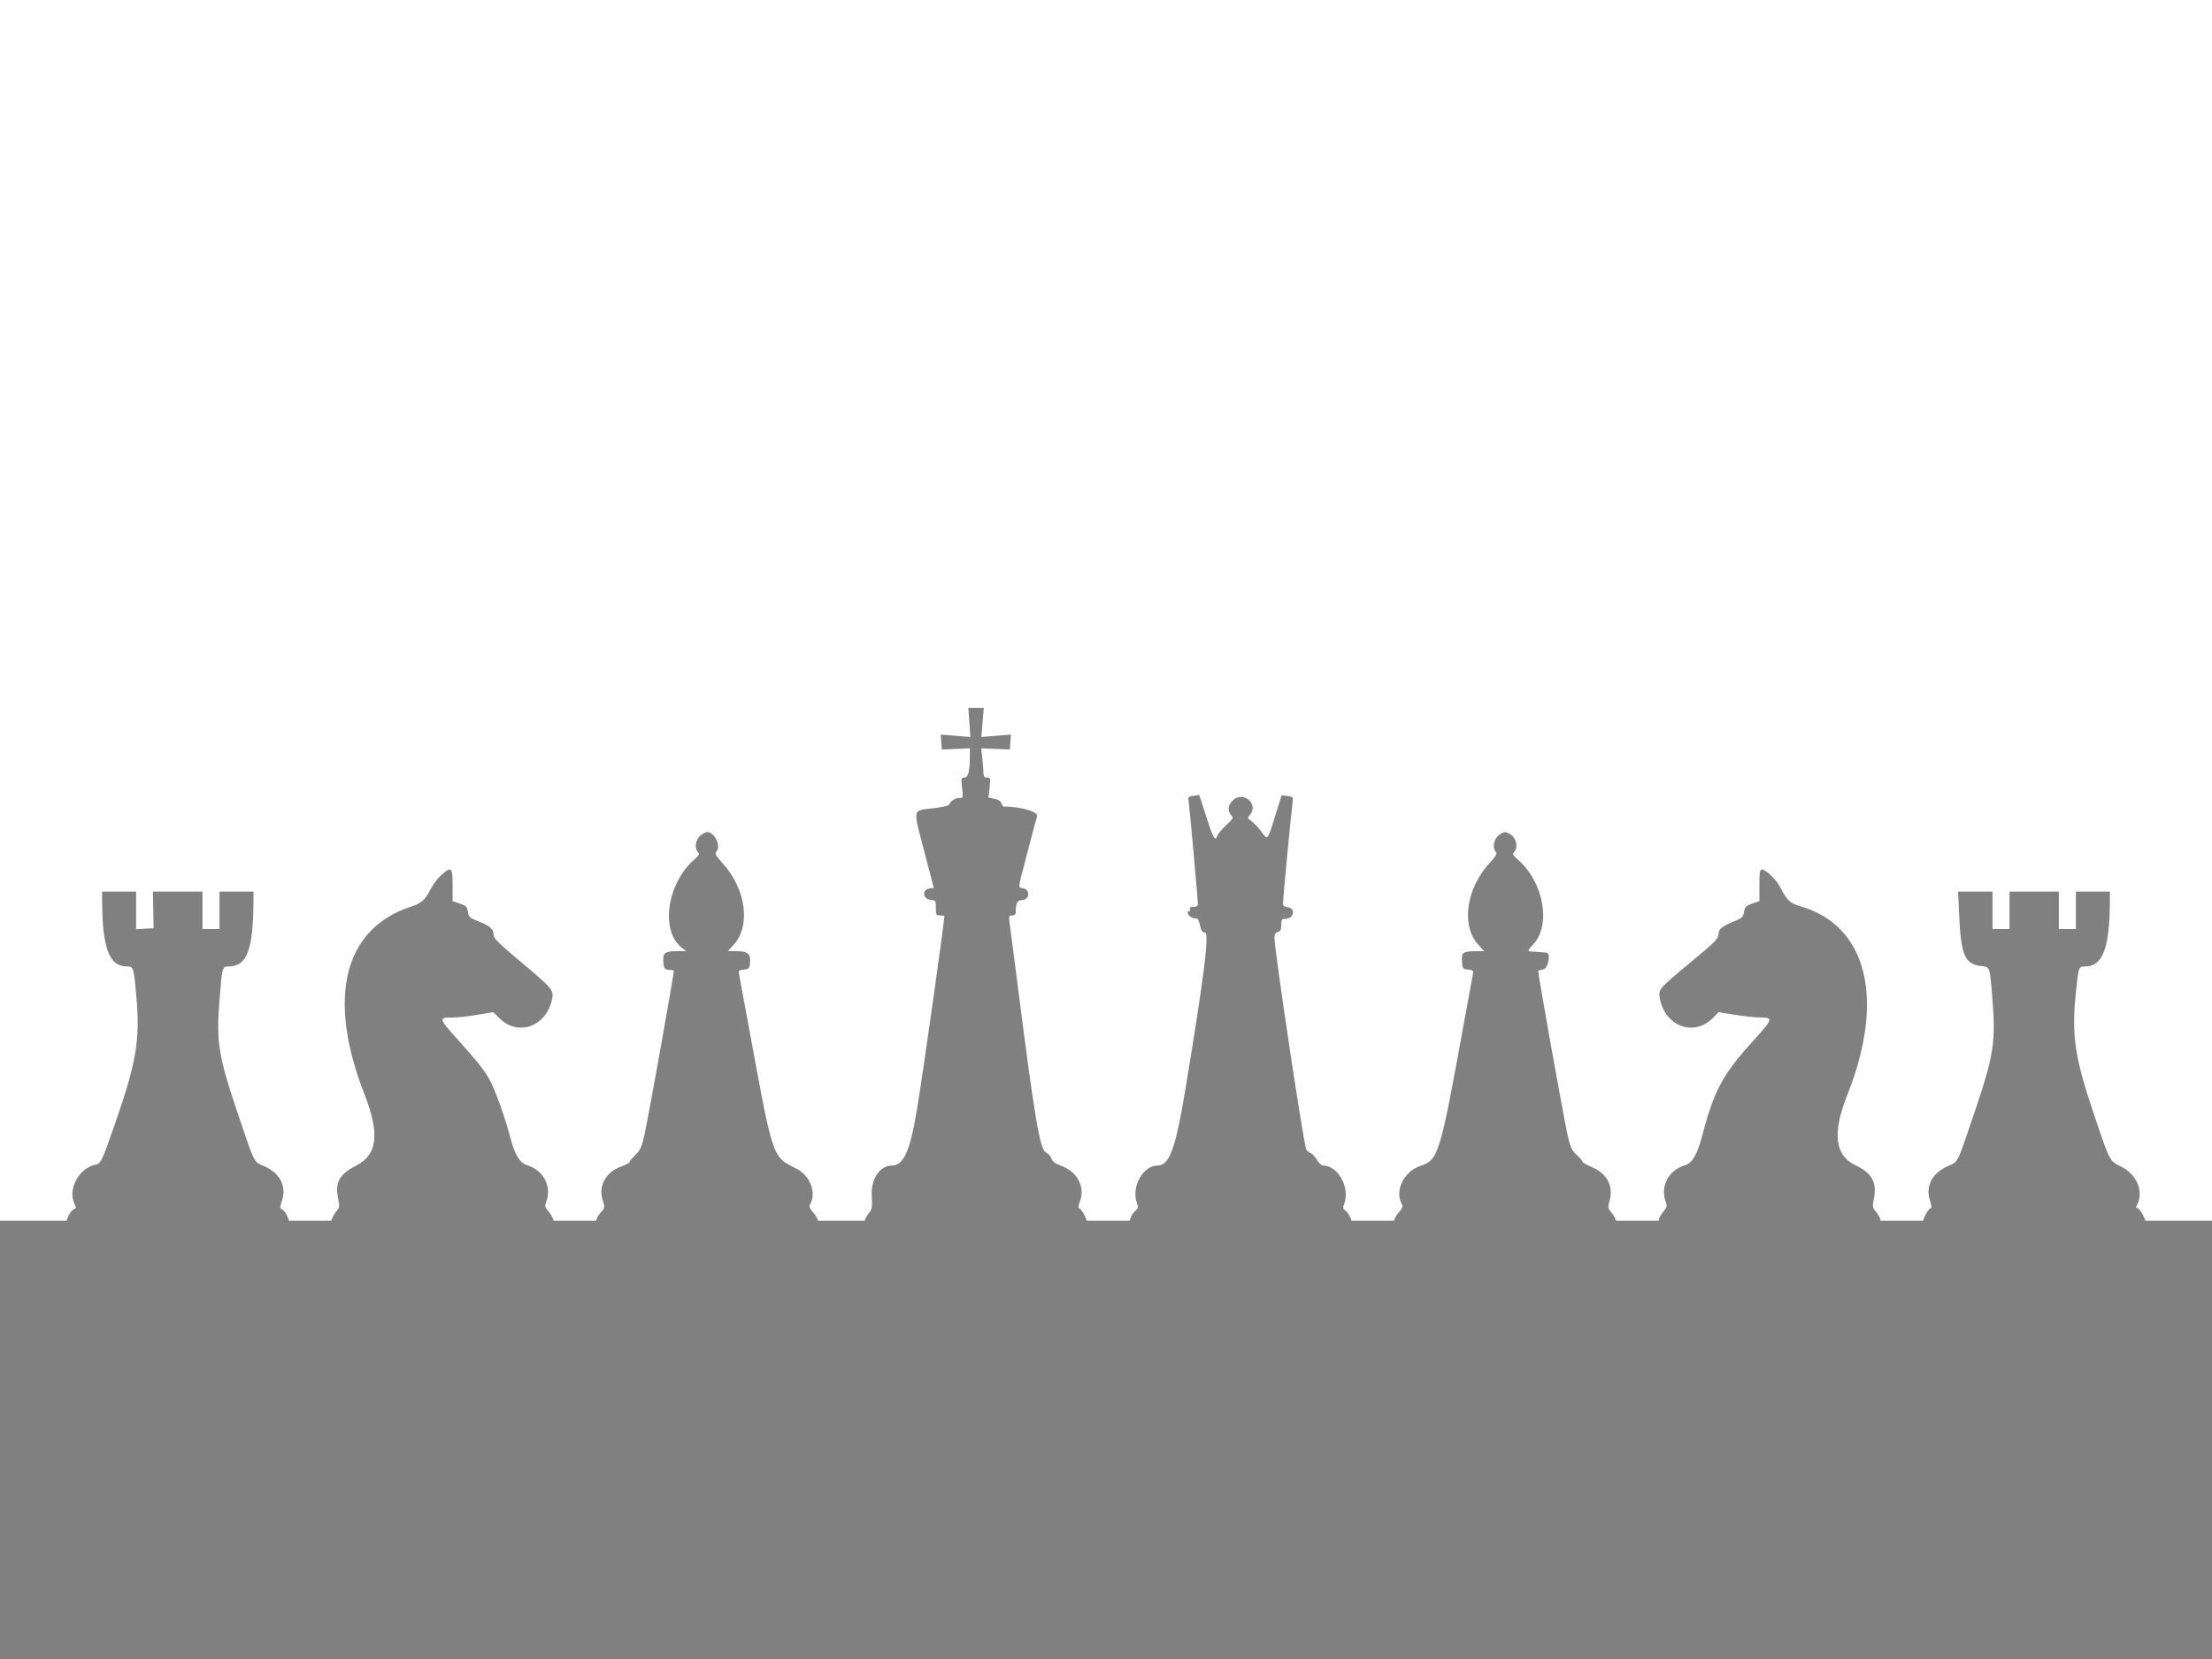
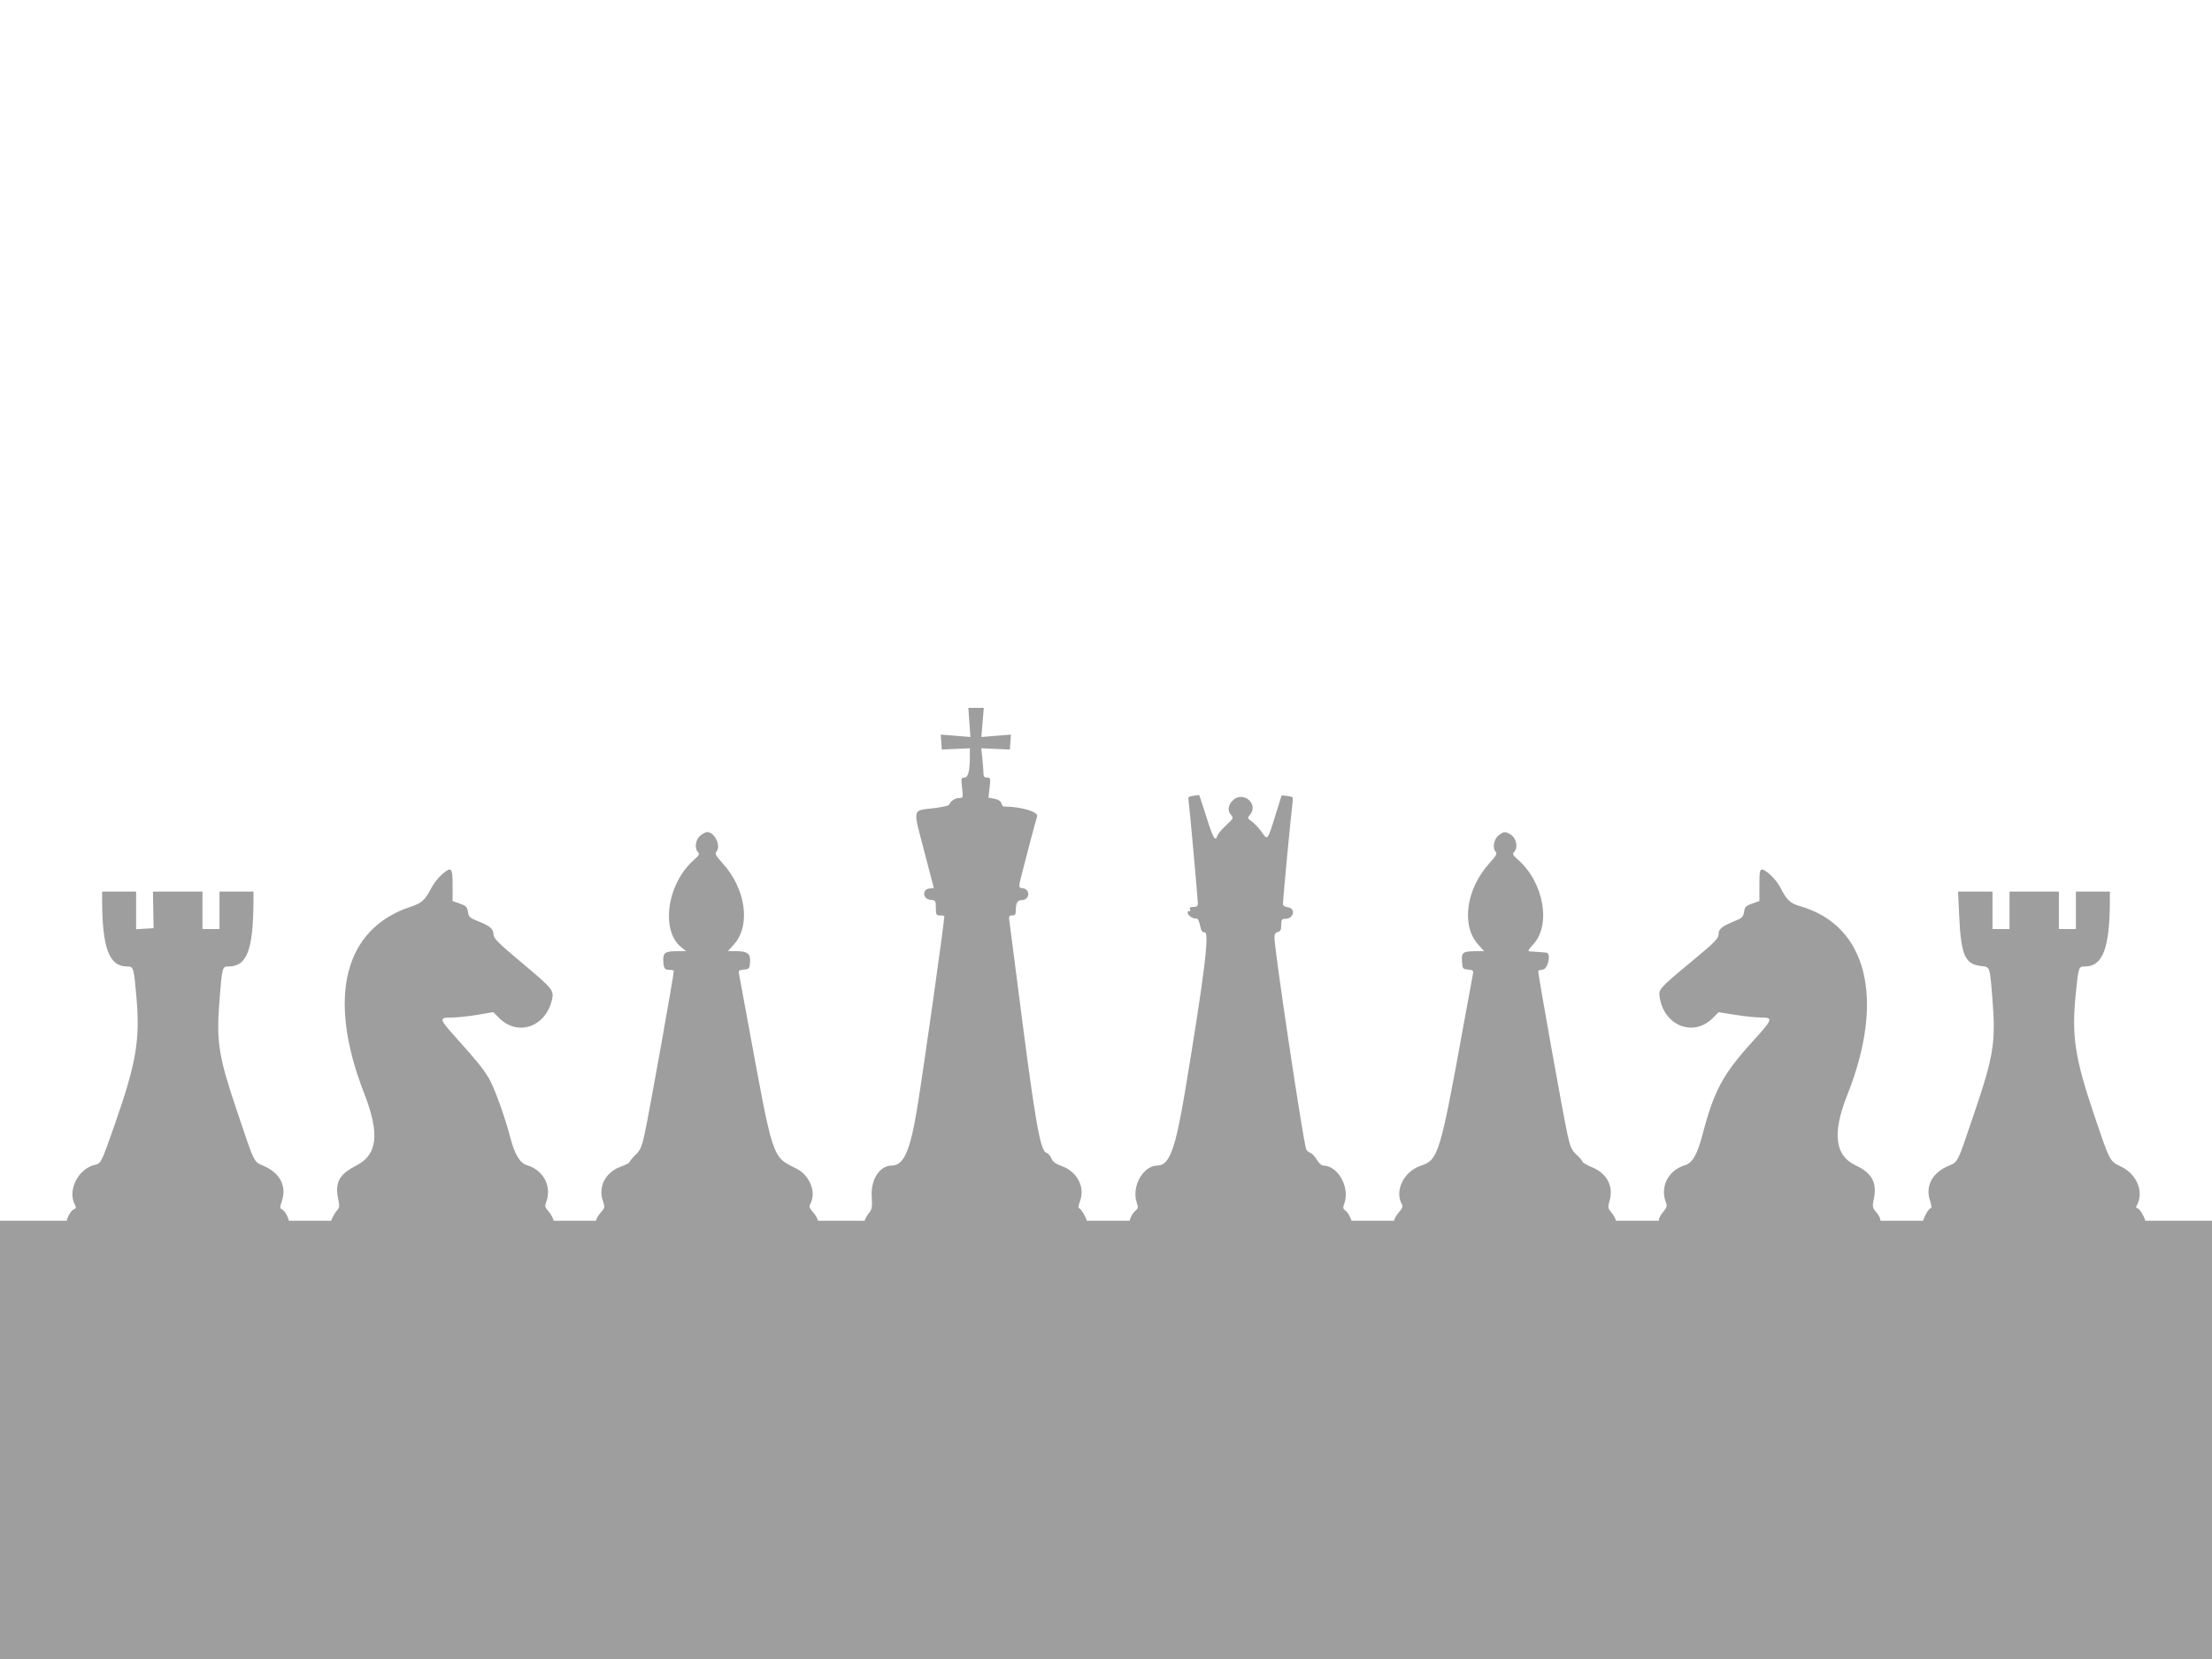
<svg xmlns="http://www.w3.org/2000/svg" id="svg" width="400" height="300" viewBox="0, 0, 400,300" version="1.1">
  <defs id="defs24" />
-   <g id="svgg" transform="translate(0,60.00015)" style="fill:#808080">
-     <path id="path0" d="m 175.293,70.635 0.186,2.636 -2.683,-0.218 -2.682,-0.218 0.097,1.352 0.097,1.351 2.538,-0.111 2.539,-0.11 -0.004,1.495 c -0.006,2.644 -0.31,3.803 -0.999,3.803 -0.57,0 -0.6,0.136 -0.406,1.847 0.205,1.816 0.196,1.846 -0.554,1.846 -0.723,0 -1.551,0.562 -1.779,1.208 -0.058,0.162 -1.215,0.434 -2.572,0.603 -4.231,0.527 -4.046,-0.277 -1.866,8.094 l 1.659,6.367 -0.817,0.095 c -1.347,0.156 -1.19,1.904 0.184,2.037 0.963,0.093 1,0.146 1,1.461 0,1.251 0.064,1.365 0.769,1.365 0.423,0 0.769,0.045 0.769,0.1 0,1.125 -3.77,27.788 -4.925,34.824 -1.255,7.65 -2.432,10.303 -4.573,10.308 -2.187,0.005 -3.814,2.482 -3.638,5.538 0.121,2.084 0.063,2.392 -0.596,3.177 -0.401,0.479 -0.729,1.205 -0.729,1.616 v 0.745 h 20.154 20.153 v -0.656 c 0,-0.711 -1.127,-2.728 -1.525,-2.728 -0.134,0 -0.027,-0.606 0.239,-1.346 0.902,-2.508 -0.577,-5.275 -3.344,-6.258 -1.086,-0.386 -1.604,-0.77 -1.856,-1.378 -0.192,-0.464 -0.596,-0.923 -0.898,-1.018 -1.179,-0.374 -2.079,-5.721 -5.52,-32.77 -0.506,-3.977 -1.013,-7.888 -1.127,-8.692 -0.191,-1.352 -0.157,-1.462 0.451,-1.462 0.521,0 0.657,-0.186 0.657,-0.897 0,-1.362 0.3,-1.872 1.099,-1.872 0.887,0 1.433,-0.874 1.014,-1.623 -0.164,-0.292 -0.567,-0.531 -0.897,-0.531 -0.665,0 -0.711,-0.267 -0.316,-1.846 0.832,-3.323 2.789,-10.708 2.945,-11.116 0.324,-0.845 -2.895,-1.807 -6.047,-1.807 -0.12,0 -0.304,-0.272 -0.41,-0.605 -0.122,-0.384 -0.581,-0.677 -1.262,-0.805 l -1.071,-0.201 0.205,-1.81 c 0.193,-1.705 0.167,-1.81 -0.451,-1.81 -0.483,0 -0.655,-0.19 -0.655,-0.724 0,-0.398 -0.091,-1.591 -0.201,-2.652 l -0.202,-1.928 2.586,0.114 2.586,0.113 0.097,-1.351 0.097,-1.352 -2.673,0.217 -2.674,0.217 0.22,-2.634 0.219,-2.635 h -1.397 -1.397 l 0.186,2.635 m 40.488,13.279 c -0.883,0.11 -0.973,0.212 -0.843,0.951 0.155,0.886 1.677,17.787 1.677,18.631 0,0.338 -0.264,0.504 -0.802,0.504 -0.598,0 -0.755,0.121 -0.619,0.478 0.105,0.273 0.054,0.397 -0.121,0.289 -0.167,-0.103 -0.304,0.023 -0.304,0.281 0,0.515 0.989,1.161 1.58,1.033 0.217,-0.047 0.488,0.466 0.646,1.227 0.207,0.996 0.414,1.307 0.869,1.307 0.878,0 -0.068,7.625 -3.558,28.664 -1.741,10.493 -2.851,13.49 -4.996,13.49 -2.612,0 -4.747,3.838 -3.741,6.726 0.297,0.85 0.258,1.039 -0.311,1.508 -0.681,0.56 -1.258,2.107 -1.031,2.766 0.171,0.5 39.93,0.57 40.238,0.071 0.3,-0.486 -0.442,-2.405 -1.112,-2.874 -0.501,-0.351 -0.548,-0.558 -0.284,-1.252 1.114,-2.931 -1.09,-6.945 -3.814,-6.945 -0.278,0 -0.789,-0.478 -1.134,-1.063 -0.345,-0.585 -0.887,-1.146 -1.205,-1.247 -0.317,-0.1 -0.648,-0.418 -0.735,-0.706 -0.656,-2.176 -5.719,-35.993 -5.719,-38.203 0,-0.604 0.184,-0.911 0.615,-1.024 0.471,-0.123 0.615,-0.419 0.615,-1.266 0,-0.96 0.097,-1.106 0.732,-1.106 1.567,0 1.951,-1.921 0.42,-2.098 -0.549,-0.063 -0.843,-0.278 -0.84,-0.615 0.006,-0.93 1.389,-15.584 1.708,-18.098 0.16,-1.258 0.15,-1.274 -0.896,-1.396 l -1.057,-0.123 -1.158,3.703 c -1.415,4.525 -1.377,4.479 -2.451,2.929 -0.48,-0.693 -1.272,-1.544 -1.76,-1.891 -0.812,-0.579 -0.846,-0.676 -0.407,-1.161 1.772,-1.959 -1.201,-4.522 -3.074,-2.649 -0.867,0.867 -0.97,1.882 -0.271,2.655 0.448,0.495 0.379,0.633 -0.911,1.822 -0.768,0.707 -1.48,1.55 -1.582,1.873 -0.374,1.178 -0.766,0.509 -2.003,-3.413 -0.693,-2.2 -1.286,-3.978 -1.317,-3.95 -0.031,0.027 -0.501,0.104 -1.044,0.172 m -89.124,7.185 c -0.891,0.701 -1.119,2.31 -0.426,3.017 0.309,0.316 0.165,0.585 -0.733,1.369 -4.881,4.262 -6.105,12.826 -2.264,15.847 l 0.849,0.668 -1.657,0.005 c -2.129,0.006 -2.538,0.282 -2.486,1.675 0.054,1.436 0.236,1.705 1.155,1.705 0.413,0 0.751,0.073 0.751,0.163 0,0.81 -4.473,25.827 -5.274,29.5 -0.513,2.349 -0.764,2.923 -1.665,3.797 -0.583,0.567 -1.061,1.149 -1.061,1.293 0,0.144 -0.708,0.516 -1.572,0.827 -2.752,0.99 -4.121,3.544 -3.276,6.111 0.417,1.266 0.405,1.327 -0.439,2.271 -0.537,0.601 -0.867,1.317 -0.867,1.881 v 0.911 l 20.154,-0.008 20.154,-0.008 v -0.897 c 0,-0.552 -0.345,-1.289 -0.896,-1.917 -0.706,-0.804 -0.83,-1.138 -0.586,-1.575 1.165,-2.081 -0.055,-5.189 -2.523,-6.426 -4.415,-2.213 -4.138,-1.373 -8.759,-26.539 -0.777,-4.231 -1.486,-8.063 -1.575,-8.517 -0.147,-0.749 -0.068,-0.835 0.858,-0.923 0.946,-0.091 1.027,-0.186 1.119,-1.317 0.126,-1.545 -0.455,-2.012 -2.502,-2.012 h -1.515 l 1.075,-1.191 c 3.117,-3.449 2.193,-10.088 -2.048,-14.729 -1.135,-1.242 -1.421,-1.738 -1.155,-2.004 0.989,-0.989 -0.207,-3.614 -1.647,-3.614 -0.208,0 -0.743,0.287 -1.189,0.637 m 144.308,0 c -0.874,0.687 -1.124,2.312 -0.458,2.977 0.266,0.266 -0.02,0.762 -1.155,2.004 -4.241,4.641 -5.165,11.28 -2.048,14.729 l 1.075,1.191 -1.343,0.004 c -2.498,0.008 -2.771,0.193 -2.667,1.805 0.089,1.363 0.135,1.426 1.112,1.52 0.928,0.089 1.005,0.172 0.851,0.923 -0.093,0.454 -0.798,4.286 -1.567,8.517 -4.388,24.161 -4.627,24.949 -7.925,26.066 -2.991,1.013 -4.688,4.522 -3.346,6.92 0.229,0.41 0.091,0.769 -0.598,1.554 -0.559,0.636 -0.896,1.364 -0.896,1.932 v 0.913 h 20.154 20.154 v -0.9 c 0,-0.521 -0.339,-1.302 -0.806,-1.857 -0.759,-0.902 -0.785,-1.036 -0.436,-2.28 0.74,-2.645 -0.471,-4.928 -3.219,-6.067 -0.931,-0.386 -1.693,-0.831 -1.693,-0.988 0,-0.158 -0.477,-0.723 -1.059,-1.256 -0.912,-0.836 -1.142,-1.355 -1.664,-3.747 -0.79,-3.62 -5.277,-28.695 -5.277,-29.491 0,-0.078 0.381,-0.186 0.846,-0.24 0.949,-0.109 1.536,-2.959 0.632,-3.069 -0.221,-0.027 -0.886,-0.08 -1.478,-0.117 -0.592,-0.037 -1.298,-0.084 -1.568,-0.105 -0.355,-0.027 -0.181,-0.362 0.627,-1.212 3.333,-3.504 1.97,-11.254 -2.7,-15.35 -0.898,-0.786 -1.048,-1.063 -0.742,-1.369 0.843,-0.843 0.426,-2.672 -0.751,-3.291 -0.914,-0.481 -1.119,-0.452 -2.055,0.284 M 79.837,98.203 c -0.609,0.535 -1.44,1.608 -1.846,2.385 -1.163,2.225 -1.704,2.71 -3.802,3.408 -12.005,3.996 -15.083,16.421 -8.346,33.687 2.871,7.359 2.444,11.13 -1.487,13.129 -2.991,1.522 -3.813,3.031 -3.212,5.902 0.293,1.402 0.265,1.668 -0.231,2.209 -0.547,0.597 -1.221,2.051 -1.221,2.635 0,0.176 7.927,0.288 20.332,0.288 h 20.333 l -0.211,-1 c -0.116,-0.55 -0.547,-1.359 -0.959,-1.797 -0.637,-0.68 -0.7,-0.921 -0.429,-1.636 1.079,-2.837 -0.445,-5.803 -3.444,-6.701 -1.299,-0.39 -2.234,-1.928 -3.021,-4.972 -0.947,-3.66 -2.938,-9.177 -3.868,-10.715 -1.164,-1.925 -2.057,-3.03 -6.04,-7.468 C 79.37,124.197 79.334,124 81.749,124 c 0.942,0 3.004,-0.22 4.581,-0.489 l 2.867,-0.489 1.073,1.074 c 3.39,3.389 8.488,1.578 9.562,-3.397 0.349,-1.619 0.082,-1.943 -5.375,-6.522 -4.471,-3.752 -5.226,-4.51 -5.226,-5.246 0,-0.973 -0.685,-1.53 -2.993,-2.434 -1.279,-0.501 -1.489,-0.709 -1.623,-1.613 -0.132,-0.896 -0.332,-1.1 -1.461,-1.49 l -1.308,-0.452 v -2.856 c 0,-3.281 -0.201,-3.47 -2.009,-1.883 m 238.317,1.883 v 2.856 l -1.308,0.452 c -1.129,0.39 -1.329,0.594 -1.461,1.491 -0.129,0.865 -0.359,1.122 -1.385,1.541 -2.639,1.08 -3.231,1.536 -3.231,2.492 0,0.788 -0.593,1.395 -4.692,4.799 -6.125,5.085 -6.188,5.156 -5.946,6.672 0.822,5.137 6.118,7.188 9.591,3.715 l 1.066,-1.067 3.027,0.482 c 1.665,0.264 3.73,0.481 4.588,0.481 2.317,0 2.23,0.253 -1.509,4.371 -5.368,5.914 -6.956,8.876 -9.052,16.89 -0.918,3.514 -1.806,5.046 -3.156,5.451 -2.989,0.895 -4.523,3.864 -3.452,6.681 0.262,0.689 0.189,0.963 -0.462,1.736 -0.424,0.505 -0.772,1.104 -0.772,1.331 0,0.227 -0.084,0.632 -0.187,0.899 -0.169,0.441 1.735,0.487 20.187,0.487 18.452,0 20.356,-0.046 20.187,-0.487 -0.103,-0.267 -0.187,-0.672 -0.187,-0.899 0,-0.227 -0.329,-0.804 -0.732,-1.283 -0.679,-0.806 -0.708,-0.985 -0.405,-2.463 0.589,-2.876 -0.375,-4.614 -3.325,-5.994 -3.746,-1.753 -4.228,-5.83 -1.5,-12.682 6.927,-17.399 3.612,-30.692 -8.523,-34.174 -1.809,-0.519 -2.413,-1.094 -3.61,-3.441 -0.697,-1.367 -2.585,-3.192 -3.3,-3.192 -0.364,0 -0.451,0.552 -0.451,2.855 m -299.688,2.76 c 0.026,8.598 1.279,11.918 4.498,11.922 1.19,0.002 1.219,0.093 1.699,5.466 0.692,7.732 -0.006,11.906 -3.82,22.843 -2.466,7.073 -2.58,7.312 -3.59,7.534 -3.104,0.681 -5.113,4.622 -3.701,7.26 0.249,0.467 0.213,0.641 -0.165,0.786 -0.592,0.227 -1.387,1.694 -1.387,2.558 0,0.63 0.042,0.631 20.154,0.631 20.111,0 20.154,-0.001 20.154,-0.631 0,-0.834 -0.788,-2.328 -1.339,-2.539 -0.377,-0.145 -0.372,-0.369 0.032,-1.596 0.847,-2.573 -0.375,-4.941 -3.193,-6.187 -1.998,-0.883 -1.647,-0.174 -5.002,-10.124 -3.3,-9.787 -3.71,-12.402 -3.116,-19.893 0.473,-5.985 0.505,-6.107 1.59,-6.107 3.393,0 4.504,-2.907 4.557,-11.923 l 0.009,-1.615 h -3.077 -3.077 v 3.384 3.385 h -1.538 -1.539 v -3.385 -3.384 h -4.478 -4.479 l 0.058,3.307 0.058,3.308 -1.579,0.093 -1.58,0.093 v -3.401 -3.4 h -3.077 -3.076 l 0.004,1.615 m 335.827,2.923 c 0.327,6.944 1.052,8.59 3.92,8.914 1.684,0.189 1.603,-0.048 2.097,6.193 0.594,7.501 0.185,10.106 -3.128,19.893 -3.392,10.021 -3.012,9.249 -4.99,10.124 -2.807,1.242 -4.039,3.615 -3.2,6.164 0.254,0.773 0.341,1.405 0.192,1.405 -0.424,0 -1.489,1.924 -1.491,2.692 l -10e-4,0.692 H 367.846 388 l -10e-4,-0.692 c -0.002,-0.815 -1.078,-2.692 -1.544,-2.692 -0.224,0 -0.225,-0.183 -0.004,-0.596 1.255,-2.344 -0.058,-5.531 -2.833,-6.876 -2.176,-1.055 -2.042,-0.795 -5.108,-9.913 -3.321,-9.876 -3.909,-13.868 -3.147,-21.385 0.495,-4.878 0.51,-4.923 1.67,-4.924 3.222,-0.004 4.475,-3.322 4.501,-11.922 l 0.004,-1.615 h -3.076 -3.077 v 3.384 3.385 h -1.539 -1.538 v -3.385 -3.384 h -4.462 -4.461 v 3.384 3.385 h -1.539 -1.538 v -3.385 -3.384 h -3.114 -3.115 l 0.214,4.538" style="fill:#808080;fill-rule:evenodd;stroke:none" />
+   <g id="svgg" transform="translate(0,60.00015)" style="fill:#9e9e9f;fill-opacity:1">
+     <path id="path0" d="m 175.293,70.635 0.186,2.636 -2.683,-0.218 -2.682,-0.218 0.097,1.352 0.097,1.351 2.538,-0.111 2.539,-0.11 -0.004,1.495 c -0.006,2.644 -0.31,3.803 -0.999,3.803 -0.57,0 -0.6,0.136 -0.406,1.847 0.205,1.816 0.196,1.846 -0.554,1.846 -0.723,0 -1.551,0.562 -1.779,1.208 -0.058,0.162 -1.215,0.434 -2.572,0.603 -4.231,0.527 -4.046,-0.277 -1.866,8.094 l 1.659,6.367 -0.817,0.095 c -1.347,0.156 -1.19,1.904 0.184,2.037 0.963,0.093 1,0.146 1,1.461 0,1.251 0.064,1.365 0.769,1.365 0.423,0 0.769,0.045 0.769,0.1 0,1.125 -3.77,27.788 -4.925,34.824 -1.255,7.65 -2.432,10.303 -4.573,10.308 -2.187,0.005 -3.814,2.482 -3.638,5.538 0.121,2.084 0.063,2.392 -0.596,3.177 -0.401,0.479 -0.729,1.205 -0.729,1.616 v 0.745 h 20.154 20.153 v -0.656 c 0,-0.711 -1.127,-2.728 -1.525,-2.728 -0.134,0 -0.027,-0.606 0.239,-1.346 0.902,-2.508 -0.577,-5.275 -3.344,-6.258 -1.086,-0.386 -1.604,-0.77 -1.856,-1.378 -0.192,-0.464 -0.596,-0.923 -0.898,-1.018 -1.179,-0.374 -2.079,-5.721 -5.52,-32.77 -0.506,-3.977 -1.013,-7.888 -1.127,-8.692 -0.191,-1.352 -0.157,-1.462 0.451,-1.462 0.521,0 0.657,-0.186 0.657,-0.897 0,-1.362 0.3,-1.872 1.099,-1.872 0.887,0 1.433,-0.874 1.014,-1.623 -0.164,-0.292 -0.567,-0.531 -0.897,-0.531 -0.665,0 -0.711,-0.267 -0.316,-1.846 0.832,-3.323 2.789,-10.708 2.945,-11.116 0.324,-0.845 -2.895,-1.807 -6.047,-1.807 -0.12,0 -0.304,-0.272 -0.41,-0.605 -0.122,-0.384 -0.581,-0.677 -1.262,-0.805 l -1.071,-0.201 0.205,-1.81 c 0.193,-1.705 0.167,-1.81 -0.451,-1.81 -0.483,0 -0.655,-0.19 -0.655,-0.724 0,-0.398 -0.091,-1.591 -0.201,-2.652 l -0.202,-1.928 2.586,0.114 2.586,0.113 0.097,-1.351 0.097,-1.352 -2.673,0.217 -2.674,0.217 0.22,-2.634 0.219,-2.635 h -1.397 -1.397 l 0.186,2.635 m 40.488,13.279 c -0.883,0.11 -0.973,0.212 -0.843,0.951 0.155,0.886 1.677,17.787 1.677,18.631 0,0.338 -0.264,0.504 -0.802,0.504 -0.598,0 -0.755,0.121 -0.619,0.478 0.105,0.273 0.054,0.397 -0.121,0.289 -0.167,-0.103 -0.304,0.023 -0.304,0.281 0,0.515 0.989,1.161 1.58,1.033 0.217,-0.047 0.488,0.466 0.646,1.227 0.207,0.996 0.414,1.307 0.869,1.307 0.878,0 -0.068,7.625 -3.558,28.664 -1.741,10.493 -2.851,13.49 -4.996,13.49 -2.612,0 -4.747,3.838 -3.741,6.726 0.297,0.85 0.258,1.039 -0.311,1.508 -0.681,0.56 -1.258,2.107 -1.031,2.766 0.171,0.5 39.93,0.57 40.238,0.071 0.3,-0.486 -0.442,-2.405 -1.112,-2.874 -0.501,-0.351 -0.548,-0.558 -0.284,-1.252 1.114,-2.931 -1.09,-6.945 -3.814,-6.945 -0.278,0 -0.789,-0.478 -1.134,-1.063 -0.345,-0.585 -0.887,-1.146 -1.205,-1.247 -0.317,-0.1 -0.648,-0.418 -0.735,-0.706 -0.656,-2.176 -5.719,-35.993 -5.719,-38.203 0,-0.604 0.184,-0.911 0.615,-1.024 0.471,-0.123 0.615,-0.419 0.615,-1.266 0,-0.96 0.097,-1.106 0.732,-1.106 1.567,0 1.951,-1.921 0.42,-2.098 -0.549,-0.063 -0.843,-0.278 -0.84,-0.615 0.006,-0.93 1.389,-15.584 1.708,-18.098 0.16,-1.258 0.15,-1.274 -0.896,-1.396 l -1.057,-0.123 -1.158,3.703 c -1.415,4.525 -1.377,4.479 -2.451,2.929 -0.48,-0.693 -1.272,-1.544 -1.76,-1.891 -0.812,-0.579 -0.846,-0.676 -0.407,-1.161 1.772,-1.959 -1.201,-4.522 -3.074,-2.649 -0.867,0.867 -0.97,1.882 -0.271,2.655 0.448,0.495 0.379,0.633 -0.911,1.822 -0.768,0.707 -1.48,1.55 -1.582,1.873 -0.374,1.178 -0.766,0.509 -2.003,-3.413 -0.693,-2.2 -1.286,-3.978 -1.317,-3.95 -0.031,0.027 -0.501,0.104 -1.044,0.172 m -89.124,7.185 c -0.891,0.701 -1.119,2.31 -0.426,3.017 0.309,0.316 0.165,0.585 -0.733,1.369 -4.881,4.262 -6.105,12.826 -2.264,15.847 l 0.849,0.668 -1.657,0.005 c -2.129,0.006 -2.538,0.282 -2.486,1.675 0.054,1.436 0.236,1.705 1.155,1.705 0.413,0 0.751,0.073 0.751,0.163 0,0.81 -4.473,25.827 -5.274,29.5 -0.513,2.349 -0.764,2.923 -1.665,3.797 -0.583,0.567 -1.061,1.149 -1.061,1.293 0,0.144 -0.708,0.516 -1.572,0.827 -2.752,0.99 -4.121,3.544 -3.276,6.111 0.417,1.266 0.405,1.327 -0.439,2.271 -0.537,0.601 -0.867,1.317 -0.867,1.881 v 0.911 l 20.154,-0.008 20.154,-0.008 v -0.897 c 0,-0.552 -0.345,-1.289 -0.896,-1.917 -0.706,-0.804 -0.83,-1.138 -0.586,-1.575 1.165,-2.081 -0.055,-5.189 -2.523,-6.426 -4.415,-2.213 -4.138,-1.373 -8.759,-26.539 -0.777,-4.231 -1.486,-8.063 -1.575,-8.517 -0.147,-0.749 -0.068,-0.835 0.858,-0.923 0.946,-0.091 1.027,-0.186 1.119,-1.317 0.126,-1.545 -0.455,-2.012 -2.502,-2.012 h -1.515 l 1.075,-1.191 c 3.117,-3.449 2.193,-10.088 -2.048,-14.729 -1.135,-1.242 -1.421,-1.738 -1.155,-2.004 0.989,-0.989 -0.207,-3.614 -1.647,-3.614 -0.208,0 -0.743,0.287 -1.189,0.637 m 144.308,0 c -0.874,0.687 -1.124,2.312 -0.458,2.977 0.266,0.266 -0.02,0.762 -1.155,2.004 -4.241,4.641 -5.165,11.28 -2.048,14.729 l 1.075,1.191 -1.343,0.004 c -2.498,0.008 -2.771,0.193 -2.667,1.805 0.089,1.363 0.135,1.426 1.112,1.52 0.928,0.089 1.005,0.172 0.851,0.923 -0.093,0.454 -0.798,4.286 -1.567,8.517 -4.388,24.161 -4.627,24.949 -7.925,26.066 -2.991,1.013 -4.688,4.522 -3.346,6.92 0.229,0.41 0.091,0.769 -0.598,1.554 -0.559,0.636 -0.896,1.364 -0.896,1.932 v 0.913 h 20.154 20.154 v -0.9 c 0,-0.521 -0.339,-1.302 -0.806,-1.857 -0.759,-0.902 -0.785,-1.036 -0.436,-2.28 0.74,-2.645 -0.471,-4.928 -3.219,-6.067 -0.931,-0.386 -1.693,-0.831 -1.693,-0.988 0,-0.158 -0.477,-0.723 -1.059,-1.256 -0.912,-0.836 -1.142,-1.355 -1.664,-3.747 -0.79,-3.62 -5.277,-28.695 -5.277,-29.491 0,-0.078 0.381,-0.186 0.846,-0.24 0.949,-0.109 1.536,-2.959 0.632,-3.069 -0.221,-0.027 -0.886,-0.08 -1.478,-0.117 -0.592,-0.037 -1.298,-0.084 -1.568,-0.105 -0.355,-0.027 -0.181,-0.362 0.627,-1.212 3.333,-3.504 1.97,-11.254 -2.7,-15.35 -0.898,-0.786 -1.048,-1.063 -0.742,-1.369 0.843,-0.843 0.426,-2.672 -0.751,-3.291 -0.914,-0.481 -1.119,-0.452 -2.055,0.284 M 79.837,98.203 c -0.609,0.535 -1.44,1.608 -1.846,2.385 -1.163,2.225 -1.704,2.71 -3.802,3.408 -12.005,3.996 -15.083,16.421 -8.346,33.687 2.871,7.359 2.444,11.13 -1.487,13.129 -2.991,1.522 -3.813,3.031 -3.212,5.902 0.293,1.402 0.265,1.668 -0.231,2.209 -0.547,0.597 -1.221,2.051 -1.221,2.635 0,0.176 7.927,0.288 20.332,0.288 h 20.333 l -0.211,-1 c -0.116,-0.55 -0.547,-1.359 -0.959,-1.797 -0.637,-0.68 -0.7,-0.921 -0.429,-1.636 1.079,-2.837 -0.445,-5.803 -3.444,-6.701 -1.299,-0.39 -2.234,-1.928 -3.021,-4.972 -0.947,-3.66 -2.938,-9.177 -3.868,-10.715 -1.164,-1.925 -2.057,-3.03 -6.04,-7.468 C 79.37,124.197 79.334,124 81.749,124 c 0.942,0 3.004,-0.22 4.581,-0.489 l 2.867,-0.489 1.073,1.074 c 3.39,3.389 8.488,1.578 9.562,-3.397 0.349,-1.619 0.082,-1.943 -5.375,-6.522 -4.471,-3.752 -5.226,-4.51 -5.226,-5.246 0,-0.973 -0.685,-1.53 -2.993,-2.434 -1.279,-0.501 -1.489,-0.709 -1.623,-1.613 -0.132,-0.896 -0.332,-1.1 -1.461,-1.49 l -1.308,-0.452 v -2.856 c 0,-3.281 -0.201,-3.47 -2.009,-1.883 m 238.317,1.883 v 2.856 l -1.308,0.452 c -1.129,0.39 -1.329,0.594 -1.461,1.491 -0.129,0.865 -0.359,1.122 -1.385,1.541 -2.639,1.08 -3.231,1.536 -3.231,2.492 0,0.788 -0.593,1.395 -4.692,4.799 -6.125,5.085 -6.188,5.156 -5.946,6.672 0.822,5.137 6.118,7.188 9.591,3.715 l 1.066,-1.067 3.027,0.482 c 1.665,0.264 3.73,0.481 4.588,0.481 2.317,0 2.23,0.253 -1.509,4.371 -5.368,5.914 -6.956,8.876 -9.052,16.89 -0.918,3.514 -1.806,5.046 -3.156,5.451 -2.989,0.895 -4.523,3.864 -3.452,6.681 0.262,0.689 0.189,0.963 -0.462,1.736 -0.424,0.505 -0.772,1.104 -0.772,1.331 0,0.227 -0.084,0.632 -0.187,0.899 -0.169,0.441 1.735,0.487 20.187,0.487 18.452,0 20.356,-0.046 20.187,-0.487 -0.103,-0.267 -0.187,-0.672 -0.187,-0.899 0,-0.227 -0.329,-0.804 -0.732,-1.283 -0.679,-0.806 -0.708,-0.985 -0.405,-2.463 0.589,-2.876 -0.375,-4.614 -3.325,-5.994 -3.746,-1.753 -4.228,-5.83 -1.5,-12.682 6.927,-17.399 3.612,-30.692 -8.523,-34.174 -1.809,-0.519 -2.413,-1.094 -3.61,-3.441 -0.697,-1.367 -2.585,-3.192 -3.3,-3.192 -0.364,0 -0.451,0.552 -0.451,2.855 m -299.688,2.76 c 0.026,8.598 1.279,11.918 4.498,11.922 1.19,0.002 1.219,0.093 1.699,5.466 0.692,7.732 -0.006,11.906 -3.82,22.843 -2.466,7.073 -2.58,7.312 -3.59,7.534 -3.104,0.681 -5.113,4.622 -3.701,7.26 0.249,0.467 0.213,0.641 -0.165,0.786 -0.592,0.227 -1.387,1.694 -1.387,2.558 0,0.63 0.042,0.631 20.154,0.631 20.111,0 20.154,-0.001 20.154,-0.631 0,-0.834 -0.788,-2.328 -1.339,-2.539 -0.377,-0.145 -0.372,-0.369 0.032,-1.596 0.847,-2.573 -0.375,-4.941 -3.193,-6.187 -1.998,-0.883 -1.647,-0.174 -5.002,-10.124 -3.3,-9.787 -3.71,-12.402 -3.116,-19.893 0.473,-5.985 0.505,-6.107 1.59,-6.107 3.393,0 4.504,-2.907 4.557,-11.923 l 0.009,-1.615 h -3.077 -3.077 v 3.384 3.385 h -1.538 -1.539 v -3.385 -3.384 h -4.478 -4.479 l 0.058,3.307 0.058,3.308 -1.579,0.093 -1.58,0.093 v -3.401 -3.4 h -3.077 -3.076 l 0.004,1.615 m 335.827,2.923 c 0.327,6.944 1.052,8.59 3.92,8.914 1.684,0.189 1.603,-0.048 2.097,6.193 0.594,7.501 0.185,10.106 -3.128,19.893 -3.392,10.021 -3.012,9.249 -4.99,10.124 -2.807,1.242 -4.039,3.615 -3.2,6.164 0.254,0.773 0.341,1.405 0.192,1.405 -0.424,0 -1.489,1.924 -1.491,2.692 l -10e-4,0.692 H 367.846 388 l -10e-4,-0.692 c -0.002,-0.815 -1.078,-2.692 -1.544,-2.692 -0.224,0 -0.225,-0.183 -0.004,-0.596 1.255,-2.344 -0.058,-5.531 -2.833,-6.876 -2.176,-1.055 -2.042,-0.795 -5.108,-9.913 -3.321,-9.876 -3.909,-13.868 -3.147,-21.385 0.495,-4.878 0.51,-4.923 1.67,-4.924 3.222,-0.004 4.475,-3.322 4.501,-11.922 l 0.004,-1.615 h -3.076 -3.077 v 3.384 3.385 h -1.539 -1.538 v -3.385 -3.384 h -4.462 -4.461 v 3.384 3.385 h -1.539 -1.538 v -3.385 -3.384 h -3.114 -3.115 l 0.214,4.538" style="fill:#9e9e9f;fill-rule:evenodd;stroke:none;fill-opacity:1" />
  </g>
-   <rect id="rect3785" width="400" height="80" x="0" y="220.75" style="stroke-width:0.76;fill:#808080" />
+   <rect id="rect3785" width="400" height="80" x="0" y="220.75" style="stroke-width:0.76;fill:#9e9e9f;fill-opacity:1" />
</svg>
